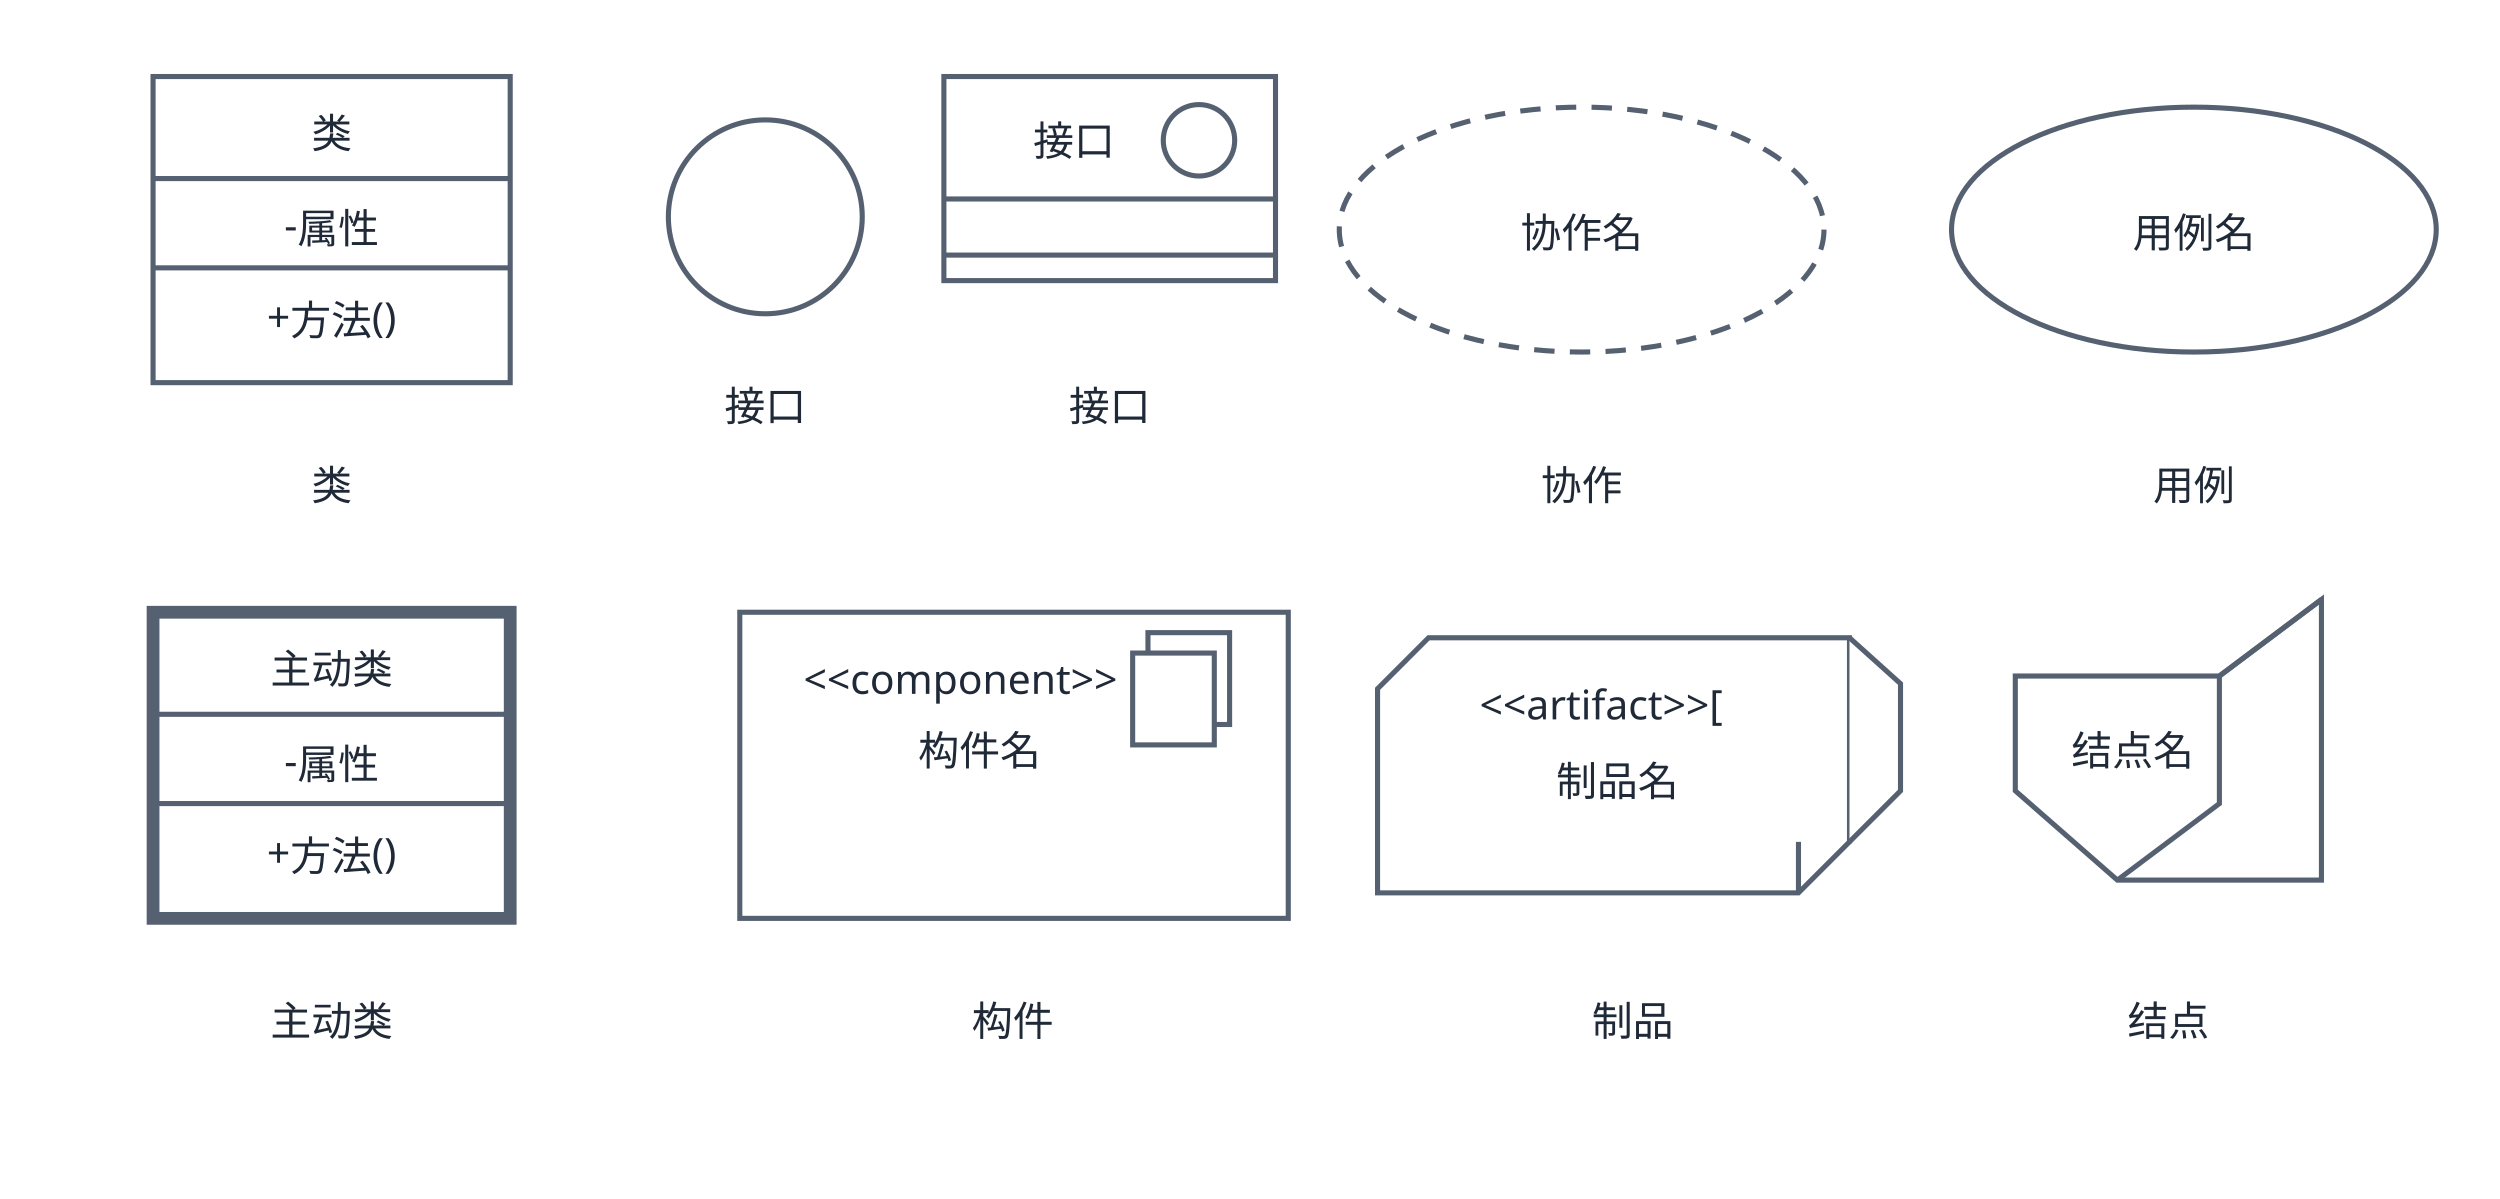
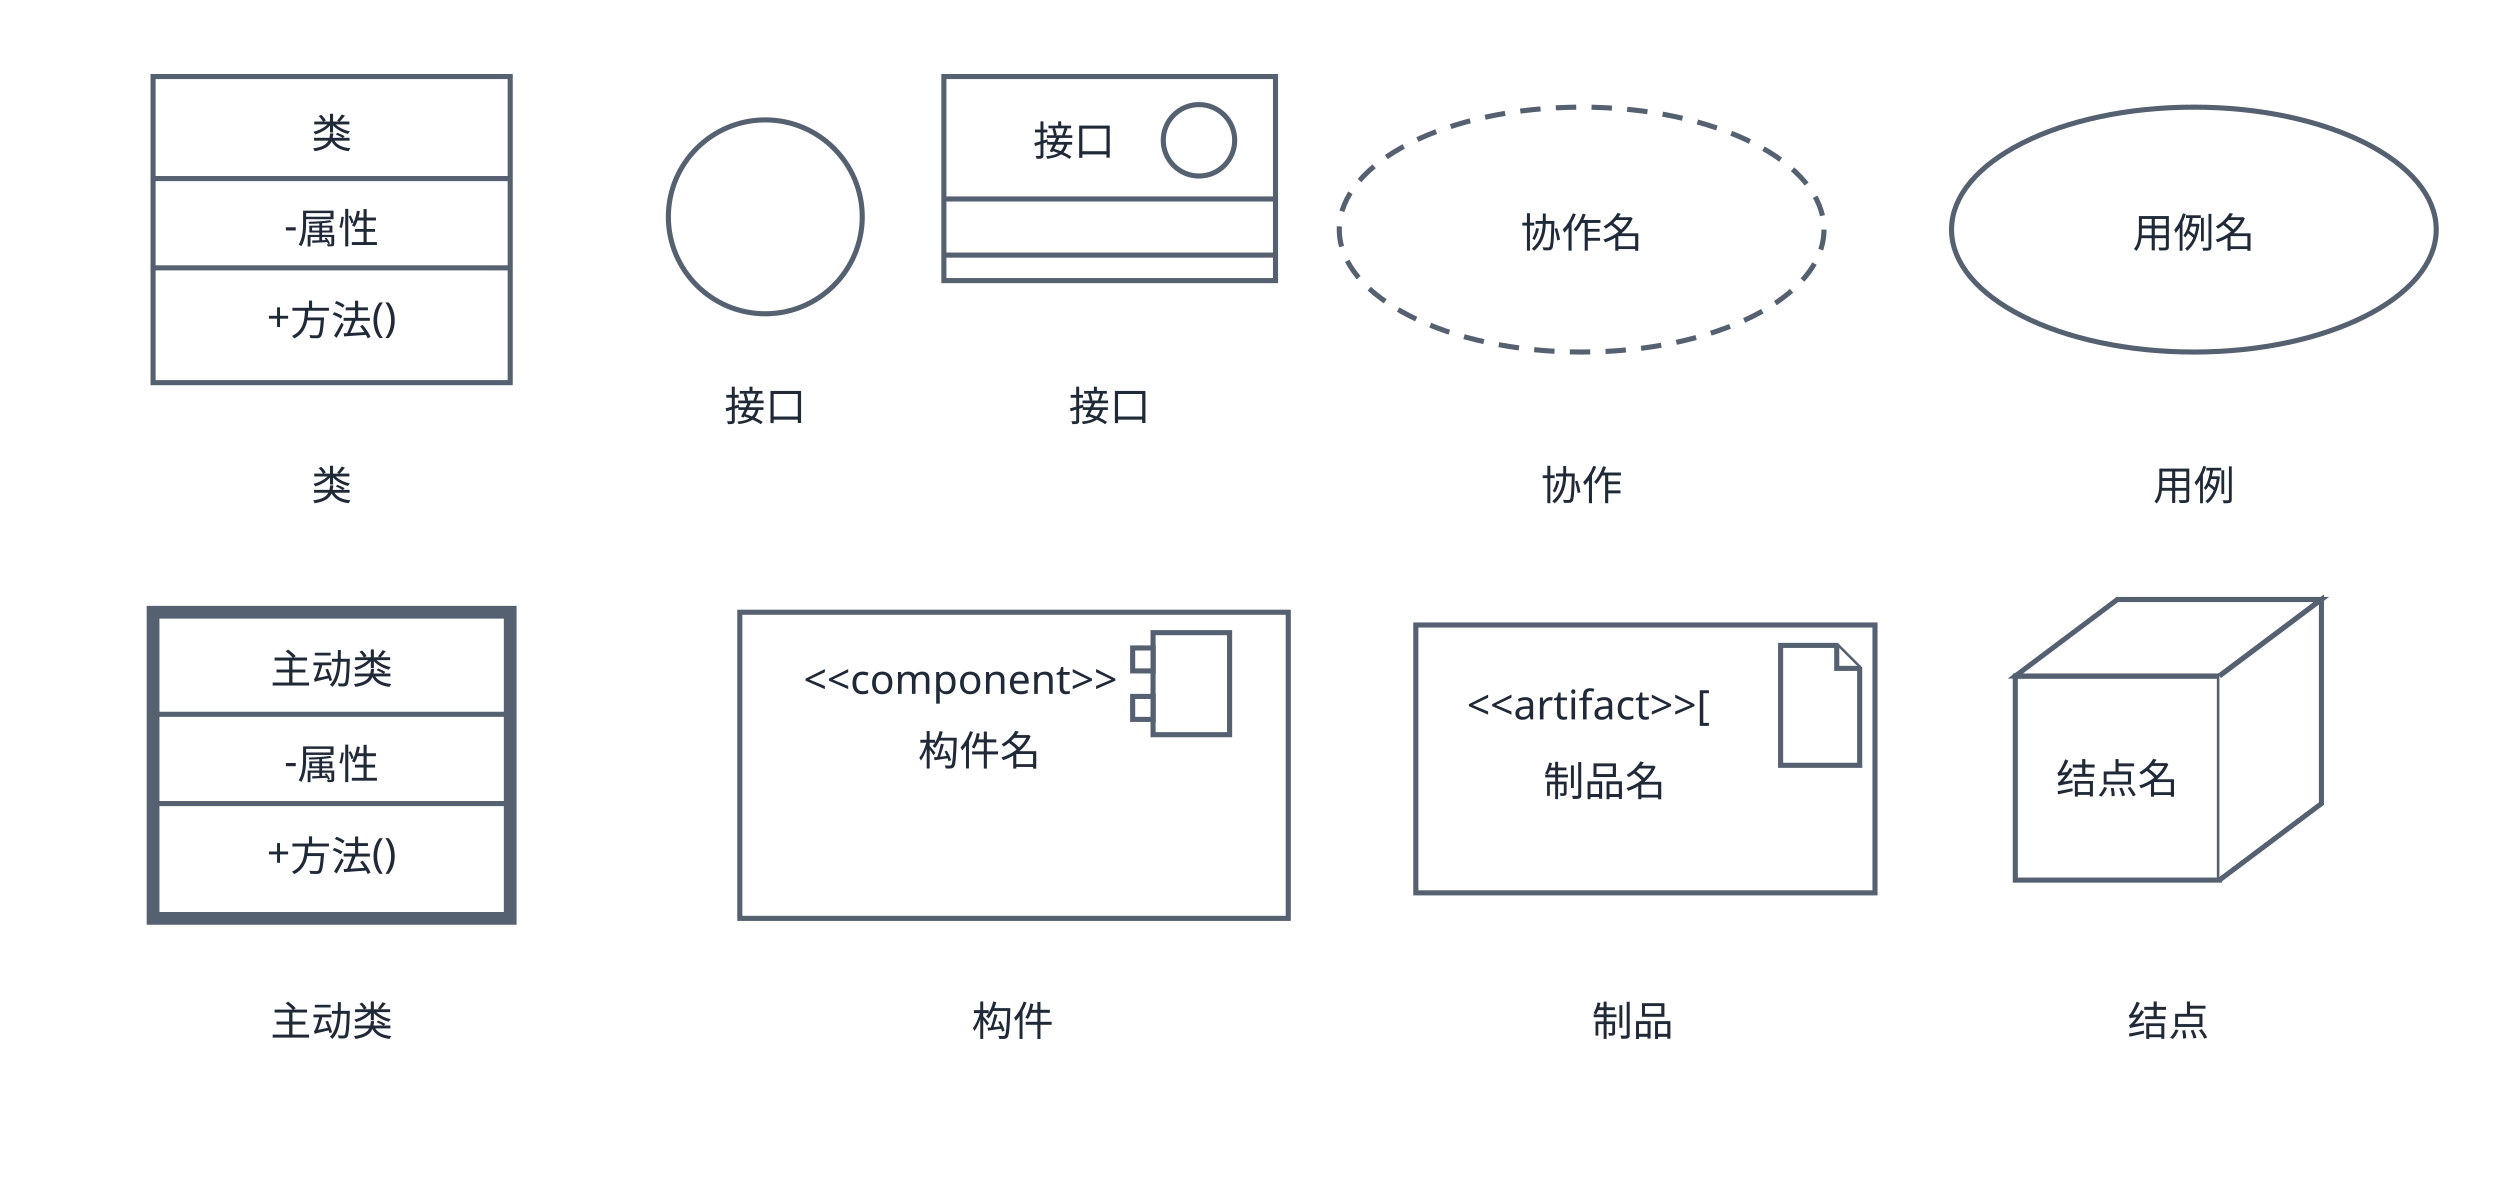
<svg xmlns="http://www.w3.org/2000/svg" width="980" height="470" viewBox="0 0 980 470" font-family="sans-serif">
  <rect width="980" height="470" fill="#ffffff" />
  <g fill="#ffffff" stroke="#556070" stroke-width="2">
    <rect x="60" y="30" width="140" height="120" />
    <line x1="60" y1="70" x2="200" y2="70" />
    <line x1="60" y1="105" x2="200" y2="105" />
  </g>
  <g font-size="16" fill="#1f2937" text-anchor="middle">
    <text x="130" y="58">类</text>
    <text x="130" y="94">-属性</text>
    <text x="130" y="130">+方法()</text>
    <text x="130" y="196">类</text>
  </g>
  <circle cx="300" cy="85" r="38" fill="none" stroke="#556070" stroke-width="2" />
  <g fill="#ffffff" stroke="#556070" stroke-width="2">
    <rect x="370" y="30" width="130" height="80" />
    <line x1="370" y1="78" x2="500" y2="78" />
    <line x1="370" y1="100" x2="500" y2="100" />
    <circle cx="470" cy="55" r="14" />
  </g>
  <text x="405" y="61" font-size="16" fill="#1f2937">接口</text>
  <g font-size="16" fill="#1f2937" text-anchor="middle">
    <text x="300" y="165">接口</text>
    <text x="435" y="165">接口</text>
  </g>
  <ellipse cx="620" cy="90" rx="95" ry="48" fill="none" stroke="#556070" stroke-width="2" stroke-dasharray="8 6" />
  <text x="620" y="97" text-anchor="middle" font-size="16" fill="#1f2937">协作名</text>
  <text x="620" y="196" text-anchor="middle" font-size="16" fill="#1f2937">协作</text>
  <ellipse cx="860" cy="90" rx="95" ry="48" fill="none" stroke="#556070" stroke-width="2" />
  <text x="860" y="97" text-anchor="middle" font-size="16" fill="#1f2937">用例名</text>
  <text x="860" y="196" text-anchor="middle" font-size="16" fill="#1f2937">用例</text>
  <g fill="#ffffff" stroke="#556070" stroke-width="5">
    <rect x="60" y="240" width="140" height="120" />
  </g>
  <g stroke="#556070" stroke-width="2">
    <line x1="60" y1="280" x2="200" y2="280" />
    <line x1="60" y1="315" x2="200" y2="315" />
  </g>
  <g font-size="16" fill="#1f2937" text-anchor="middle">
    <text x="130" y="268">主动类</text>
    <text x="130" y="304">-属性</text>
    <text x="130" y="340">+方法()</text>
    <text x="130" y="406">主动类</text>
  </g>
  <g fill="#ffffff" stroke="#556070" stroke-width="2">
    <rect x="290" y="240" width="215" height="120" />
  </g>
  <g font-size="16" fill="#1f2937">
    <text x="315" y="272">&lt;&lt;component&gt;&gt;</text>
    <text x="360" y="300">构件名</text>
  </g>
  <g fill="none" stroke="#556070" stroke-width="2">
-     <rect x="450" y="248" width="32" height="36" />
-     <rect x="444" y="256" width="32" height="36" fill="#ffffff" />
+     <rect x="452" y="248" width="30" height="40" />
+     <rect x="444" y="254" width="8" height="9" fill="#ffffff" />
+     <rect x="444" y="273" width="8" height="9" fill="#ffffff" />
  </g>
  <text x="397" y="406" text-anchor="middle" font-size="16" fill="#1f2937">构件</text>
  <g fill="#ffffff" stroke="#556070" stroke-width="2">
-     <path d="M560 250 H725 V330 L705 350 H540 V270 Z" />
-     <path d="M725 330 L745 310 L745 268 L725 250 M705 330 L705 350" />
+     <rect x="555" y="245" width="180" height="105" />
  </g>
  <g font-size="16" fill="#1f2937">
-     <text x="580" y="282">&lt;&lt;artifact&gt;&gt;[</text>
-     <text x="610" y="312">制品名</text>
+     <text x="575" y="282">&lt;&lt;artifact&gt;&gt;[</text>
+     <text x="605" y="312">制品名</text>
+   </g>
+   <g fill="#ffffff" stroke="#556070" stroke-width="2">
+     <path d="M698 300 V253 h22 l9 9 V300 Z" />
+     <path d="M720 253 v9 h9" />
  </g>
  <text x="640" y="406" text-anchor="middle" font-size="16" fill="#1f2937">制品</text>
  <g fill="#ffffff" stroke="#556070" stroke-width="2">
-     <path d="M790 265 L870 265 L910 235 L910 345 L830 345 L790 310 Z" />
-     <path d="M870 265 L870 315 L830 345 M870 265 L910 235" />
+     <path d="M790 265 H870 V345 H790 Z" />
+     <path d="M790 265 L830 235 H910 L870 265 Z" />
+     <path d="M870 265 L910 235 V315 L870 345" />
  </g>
-   <text x="836" y="300" text-anchor="middle" font-size="16" fill="#1f2937">结点名</text>
+   <text x="830" y="311" text-anchor="middle" font-size="16" fill="#1f2937">结点名</text>
  <text x="850" y="406" text-anchor="middle" font-size="16" fill="#1f2937">结点</text>
</svg>
